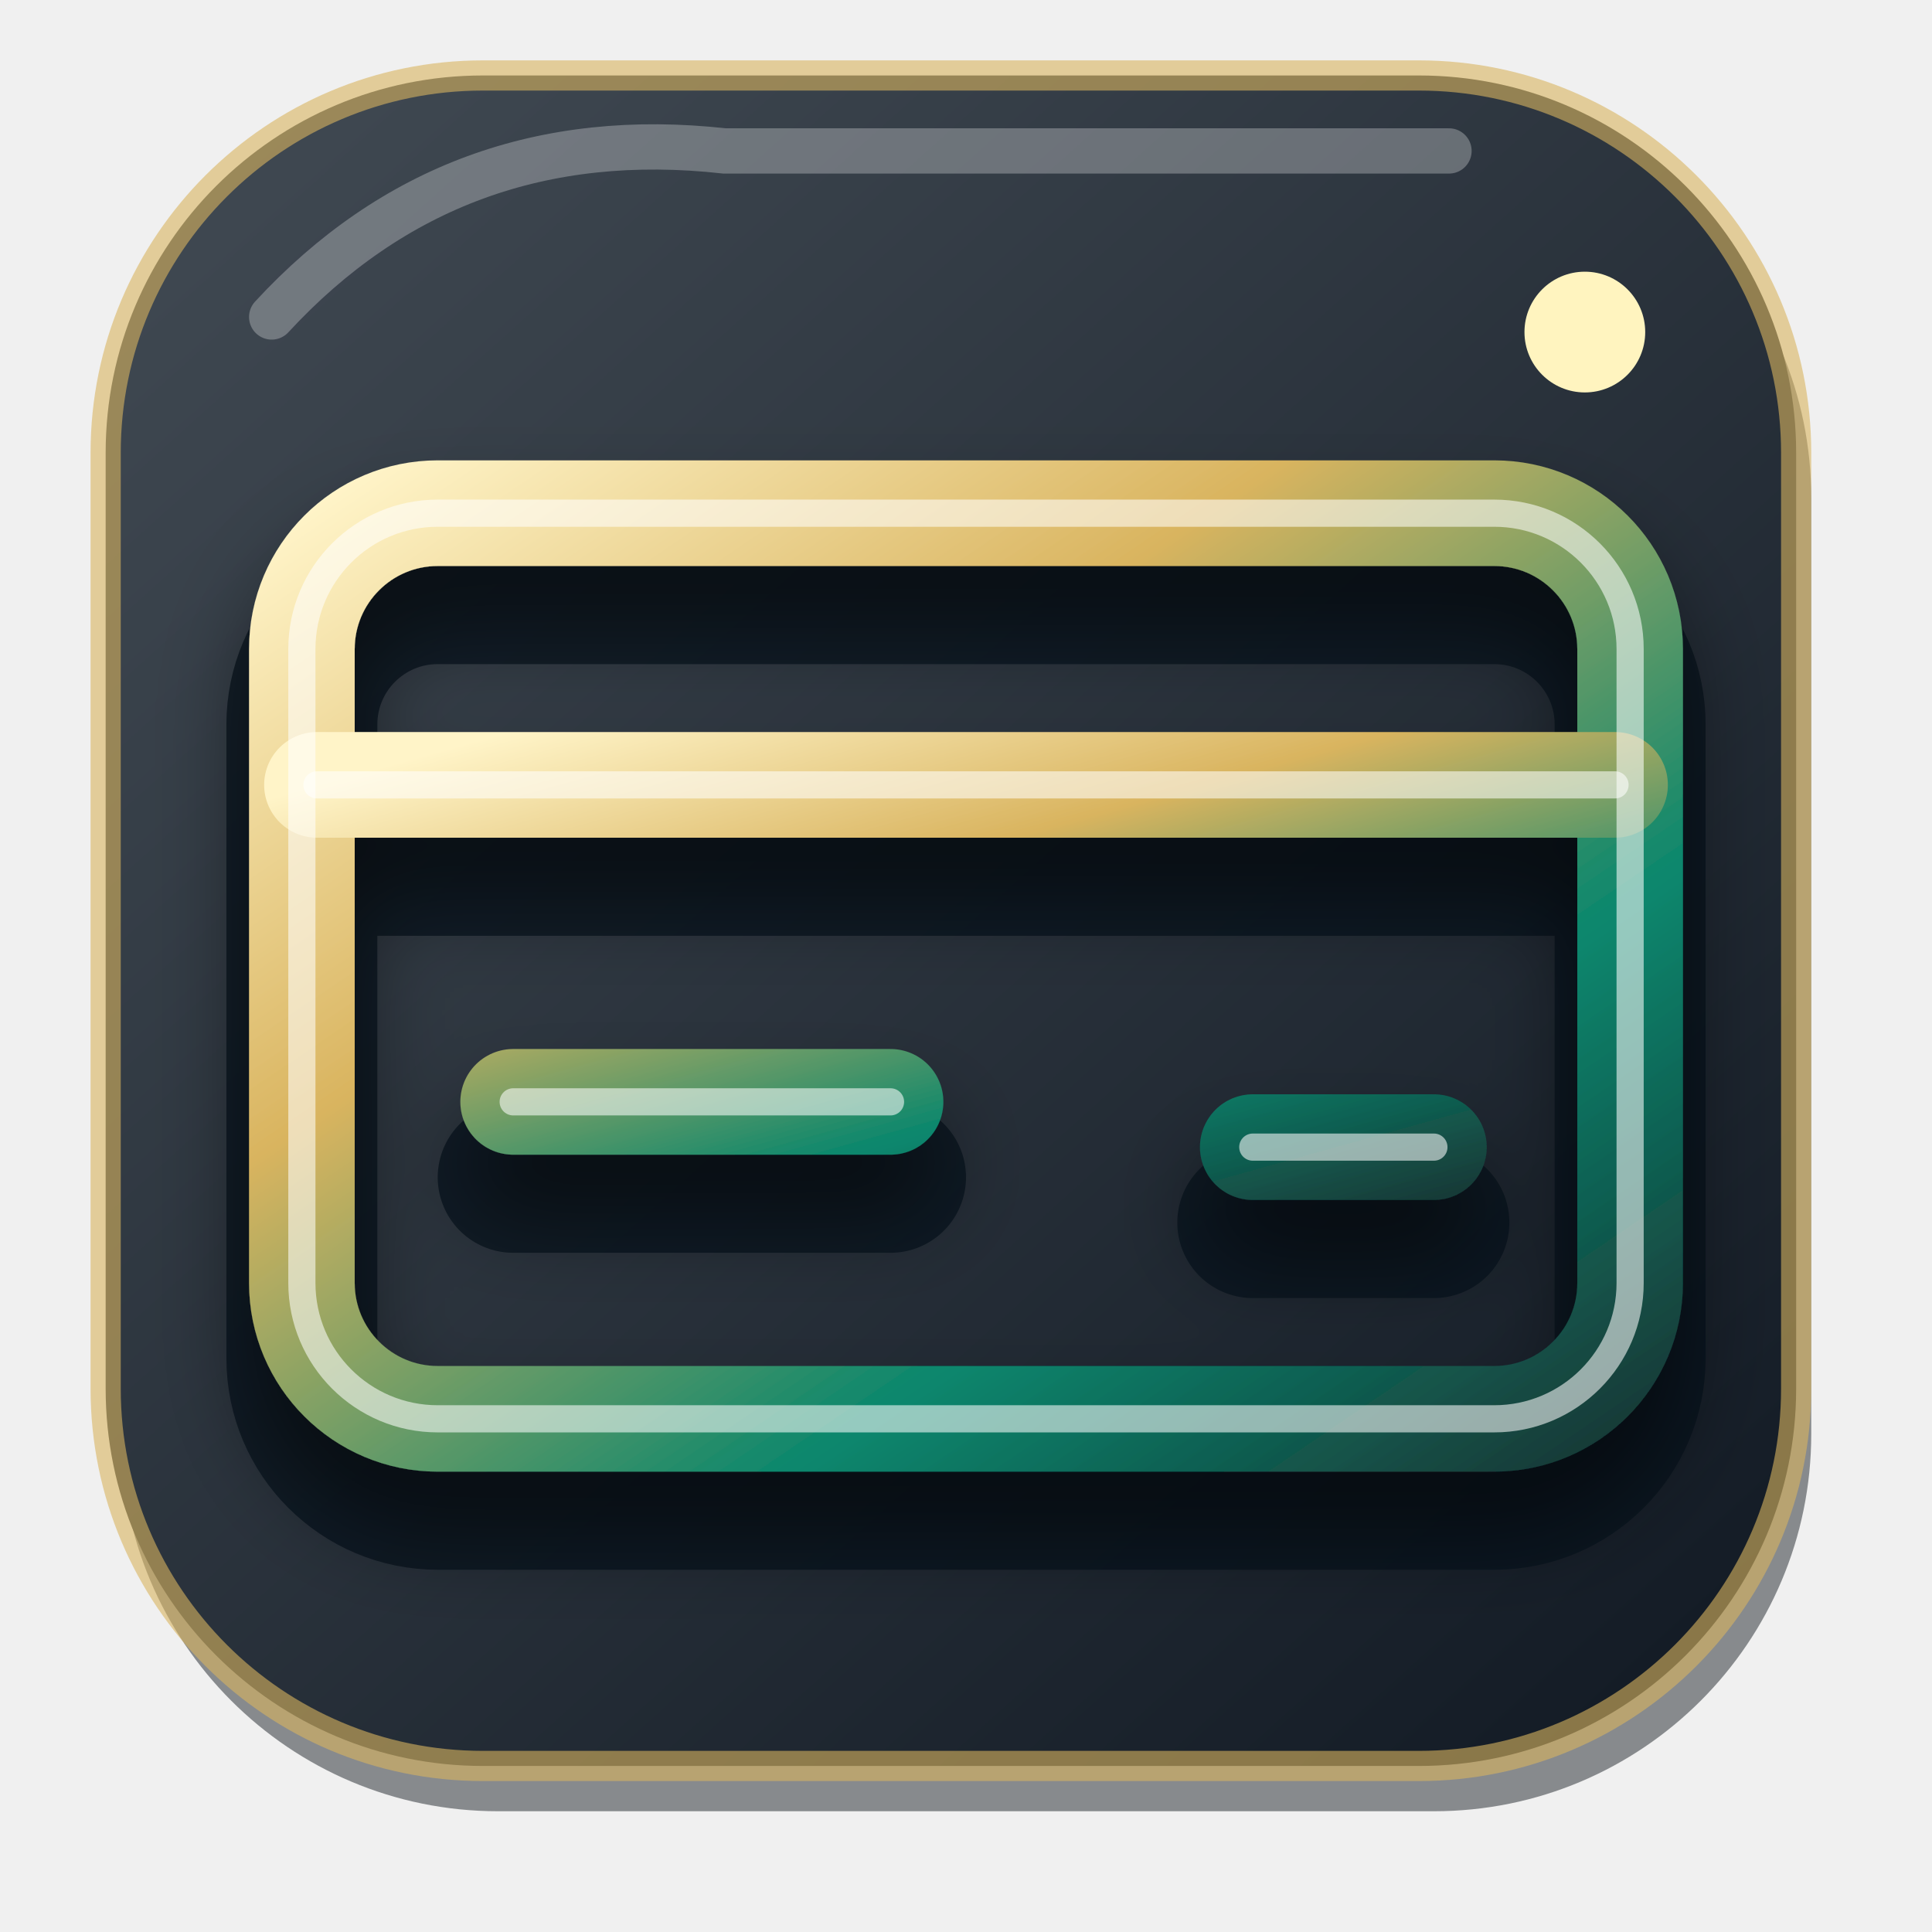
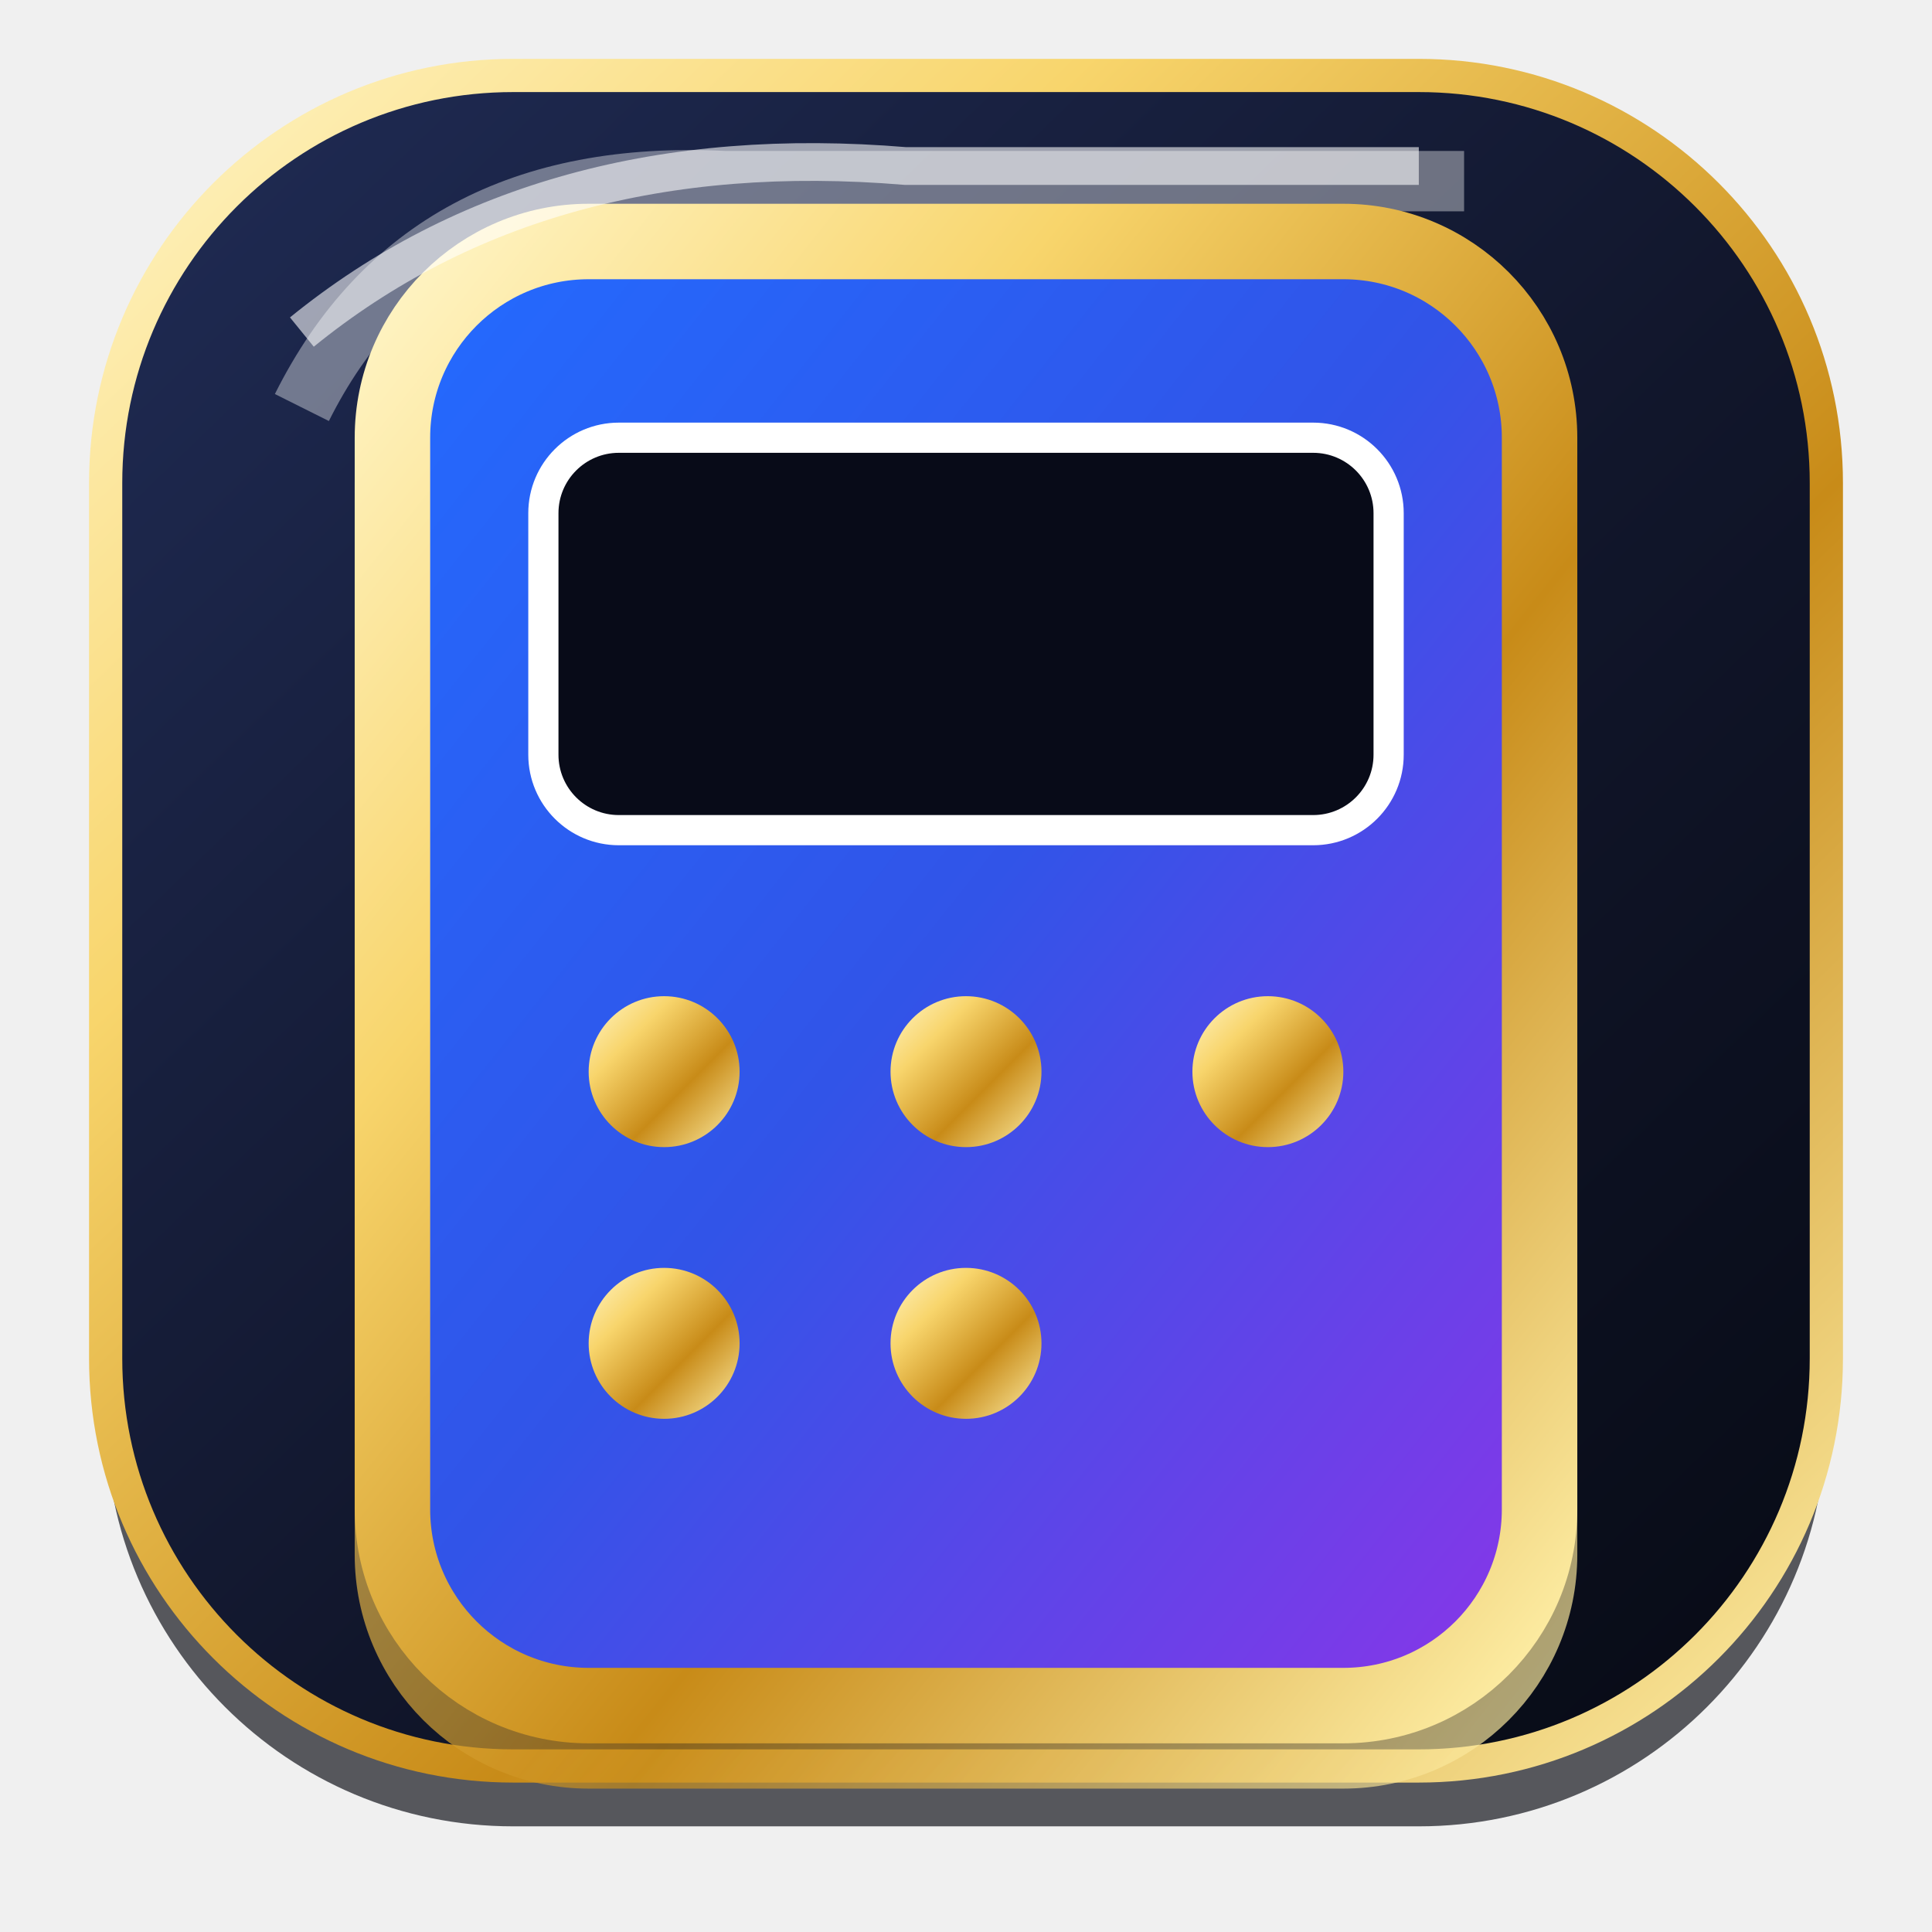
<svg xmlns="http://www.w3.org/2000/svg" width="128" height="128" viewBox="0 0 128 128" role="img" aria-label="الدفع 3D">
  <defs>
-     <linearGradient id="metal" x1="0" y1="0" x2="1" y2="1">
-       <stop offset="0" stop-color="#fff4c8" />
-       <stop offset=".34" stop-color="#D9B45F" />
-       <stop offset=".72" stop-color="#07866D" />
-       <stop offset="1" stop-color="#183b38" />
+     <linearGradient id="royal" x1="0" y1="0" x2="1" y2="1">
+       <stop offset="0" stop-color="#236BFF" />
+       <stop offset=".48" stop-color="#3154E8" />
+       <stop offset="1" stop-color="#8B35E8" />
    </linearGradient>
-     <linearGradient id="tile" x1="0" y1="0" x2=".9" y2="1">
-       <stop offset="0" stop-color="#424b54" />
-       <stop offset="1" stop-color="#131b25" />
+     <linearGradient id="gold" x1="0" y1="0" x2="1" y2="1">
+       <stop offset="0" stop-color="#FFF5C7" />
+       <stop offset=".28" stop-color="#F8D56C" />
+       <stop offset=".62" stop-color="#C88B18" />
+       <stop offset="1" stop-color="#FFF0A8" />
    </linearGradient>
-     <filter id="shadow" x="-30%" y="-30%" width="160%" height="170%">
-       <feGaussianBlur in="SourceAlpha" stdDeviation="3" />
-       <feOffset dy="4" />
-       <feComponentTransfer>
-         <feFuncA type="linear" slope=".55" />
-       </feComponentTransfer>
-       <feMerge>
-         <feMergeNode />
-         <feMergeNode in="SourceGraphic" />
-       </feMerge>
-     </filter>
+     <linearGradient id="tile" x1="0" y1="0" x2="1" y2="1">
+       <stop offset="0" stop-color="#202C56" />
+       <stop offset=".55" stop-color="#11162B" />
+       <stop offset="1" stop-color="#070A14" />
+     </linearGradient>
  </defs>
-   <rect x="8" y="8" width="112" height="112" rx="25" fill="#070d13" opacity=".45" />
-   <rect x="7" y="5" width="112" height="112" rx="25" fill="url(#tile)" stroke="#D9B45F" stroke-opacity=".6" stroke-width="2" />
-   <path d="M18 21Q30 8 48 10h48" fill="none" stroke="#fff" stroke-opacity=".28" stroke-width="3" stroke-linecap="round" />
-   <g transform="translate(0 5)" fill="none" stroke="#07131d" stroke-width="10" stroke-linecap="round" stroke-linejoin="round" opacity=".75">
-     <rect x="20" y="34" width="88" height="60" rx="9" />
-     <path d="M21 52h86M34 73h25M83 76h12" />
+   <rect x="7" y="9" width="114" height="112" rx="27" fill="#03050D" opacity=".65" />
+   <rect x="7" y="5" width="114" height="112" rx="27" fill="url(#tile)" stroke="url(#gold)" stroke-width="2.2" />
+   <path d="M20 27Q28 11 48 12h49" fill="none" stroke="#FFFFFF" stroke-width="4" opacity=".38" />
+   <g transform="translate(0 3)" opacity=".68" stroke="#02040C" stroke-width="10">
+     <rect x="26" y="16" width="76" height="97" rx="13" fill="url(#royal)" stroke="url(#gold)" stroke-width="5" />
+     <rect x="36" y="29" width="56" height="26" rx="5" fill="#080B18" stroke="#fff" stroke-width="2" />
+     <path d="M44 42h20" stroke="url(#gold)" stroke-width="3" />
+     <g fill="url(#gold)">
+       <circle cx="44" cy="71" r="5" />
+       <circle cx="64" cy="71" r="5" />
+       <circle cx="84" cy="71" r="5" />
+       <circle cx="44" cy="89" r="5" />
+       <circle cx="64" cy="89" r="5" />
+     </g>
  </g>
-   <g fill="none" stroke="url(#metal)" stroke-width="7" stroke-linecap="round" stroke-linejoin="round" filter="url(#shadow)">
-     <rect x="20" y="34" width="88" height="60" rx="9" />
-     <path d="M21 52h86M34 73h25M83 76h12" />
+   <g stroke-linecap="round" stroke-linejoin="round">
+     <rect x="26" y="16" width="76" height="97" rx="13" fill="url(#royal)" stroke="url(#gold)" stroke-width="5" />
+     <rect x="36" y="29" width="56" height="26" rx="5" fill="#080B18" stroke="#fff" stroke-width="2" />
+     <path d="M44 42h20" stroke="url(#gold)" stroke-width="3" />
+     <g fill="url(#gold)">
+       <circle cx="44" cy="71" r="5" />
+       <circle cx="64" cy="71" r="5" />
+       <circle cx="84" cy="71" r="5" />
+       <circle cx="44" cy="89" r="5" />
+       <circle cx="64" cy="89" r="5" />
+     </g>
  </g>
-   <g fill="none" stroke="#fff" stroke-opacity=".56" stroke-width="1.8" stroke-linecap="round">
-     <rect x="20" y="34" width="88" height="60" rx="9" />
-     <path d="M21 52h86M34 73h25M83 76h12" />
-   </g>
-   <circle cx="105" cy="22" r="4" fill="#fff4bf" />
+   <path d="M20 22Q36 9 60 11h34" fill="none" stroke="#fff" stroke-width="2.5" opacity=".58" />
</svg>
